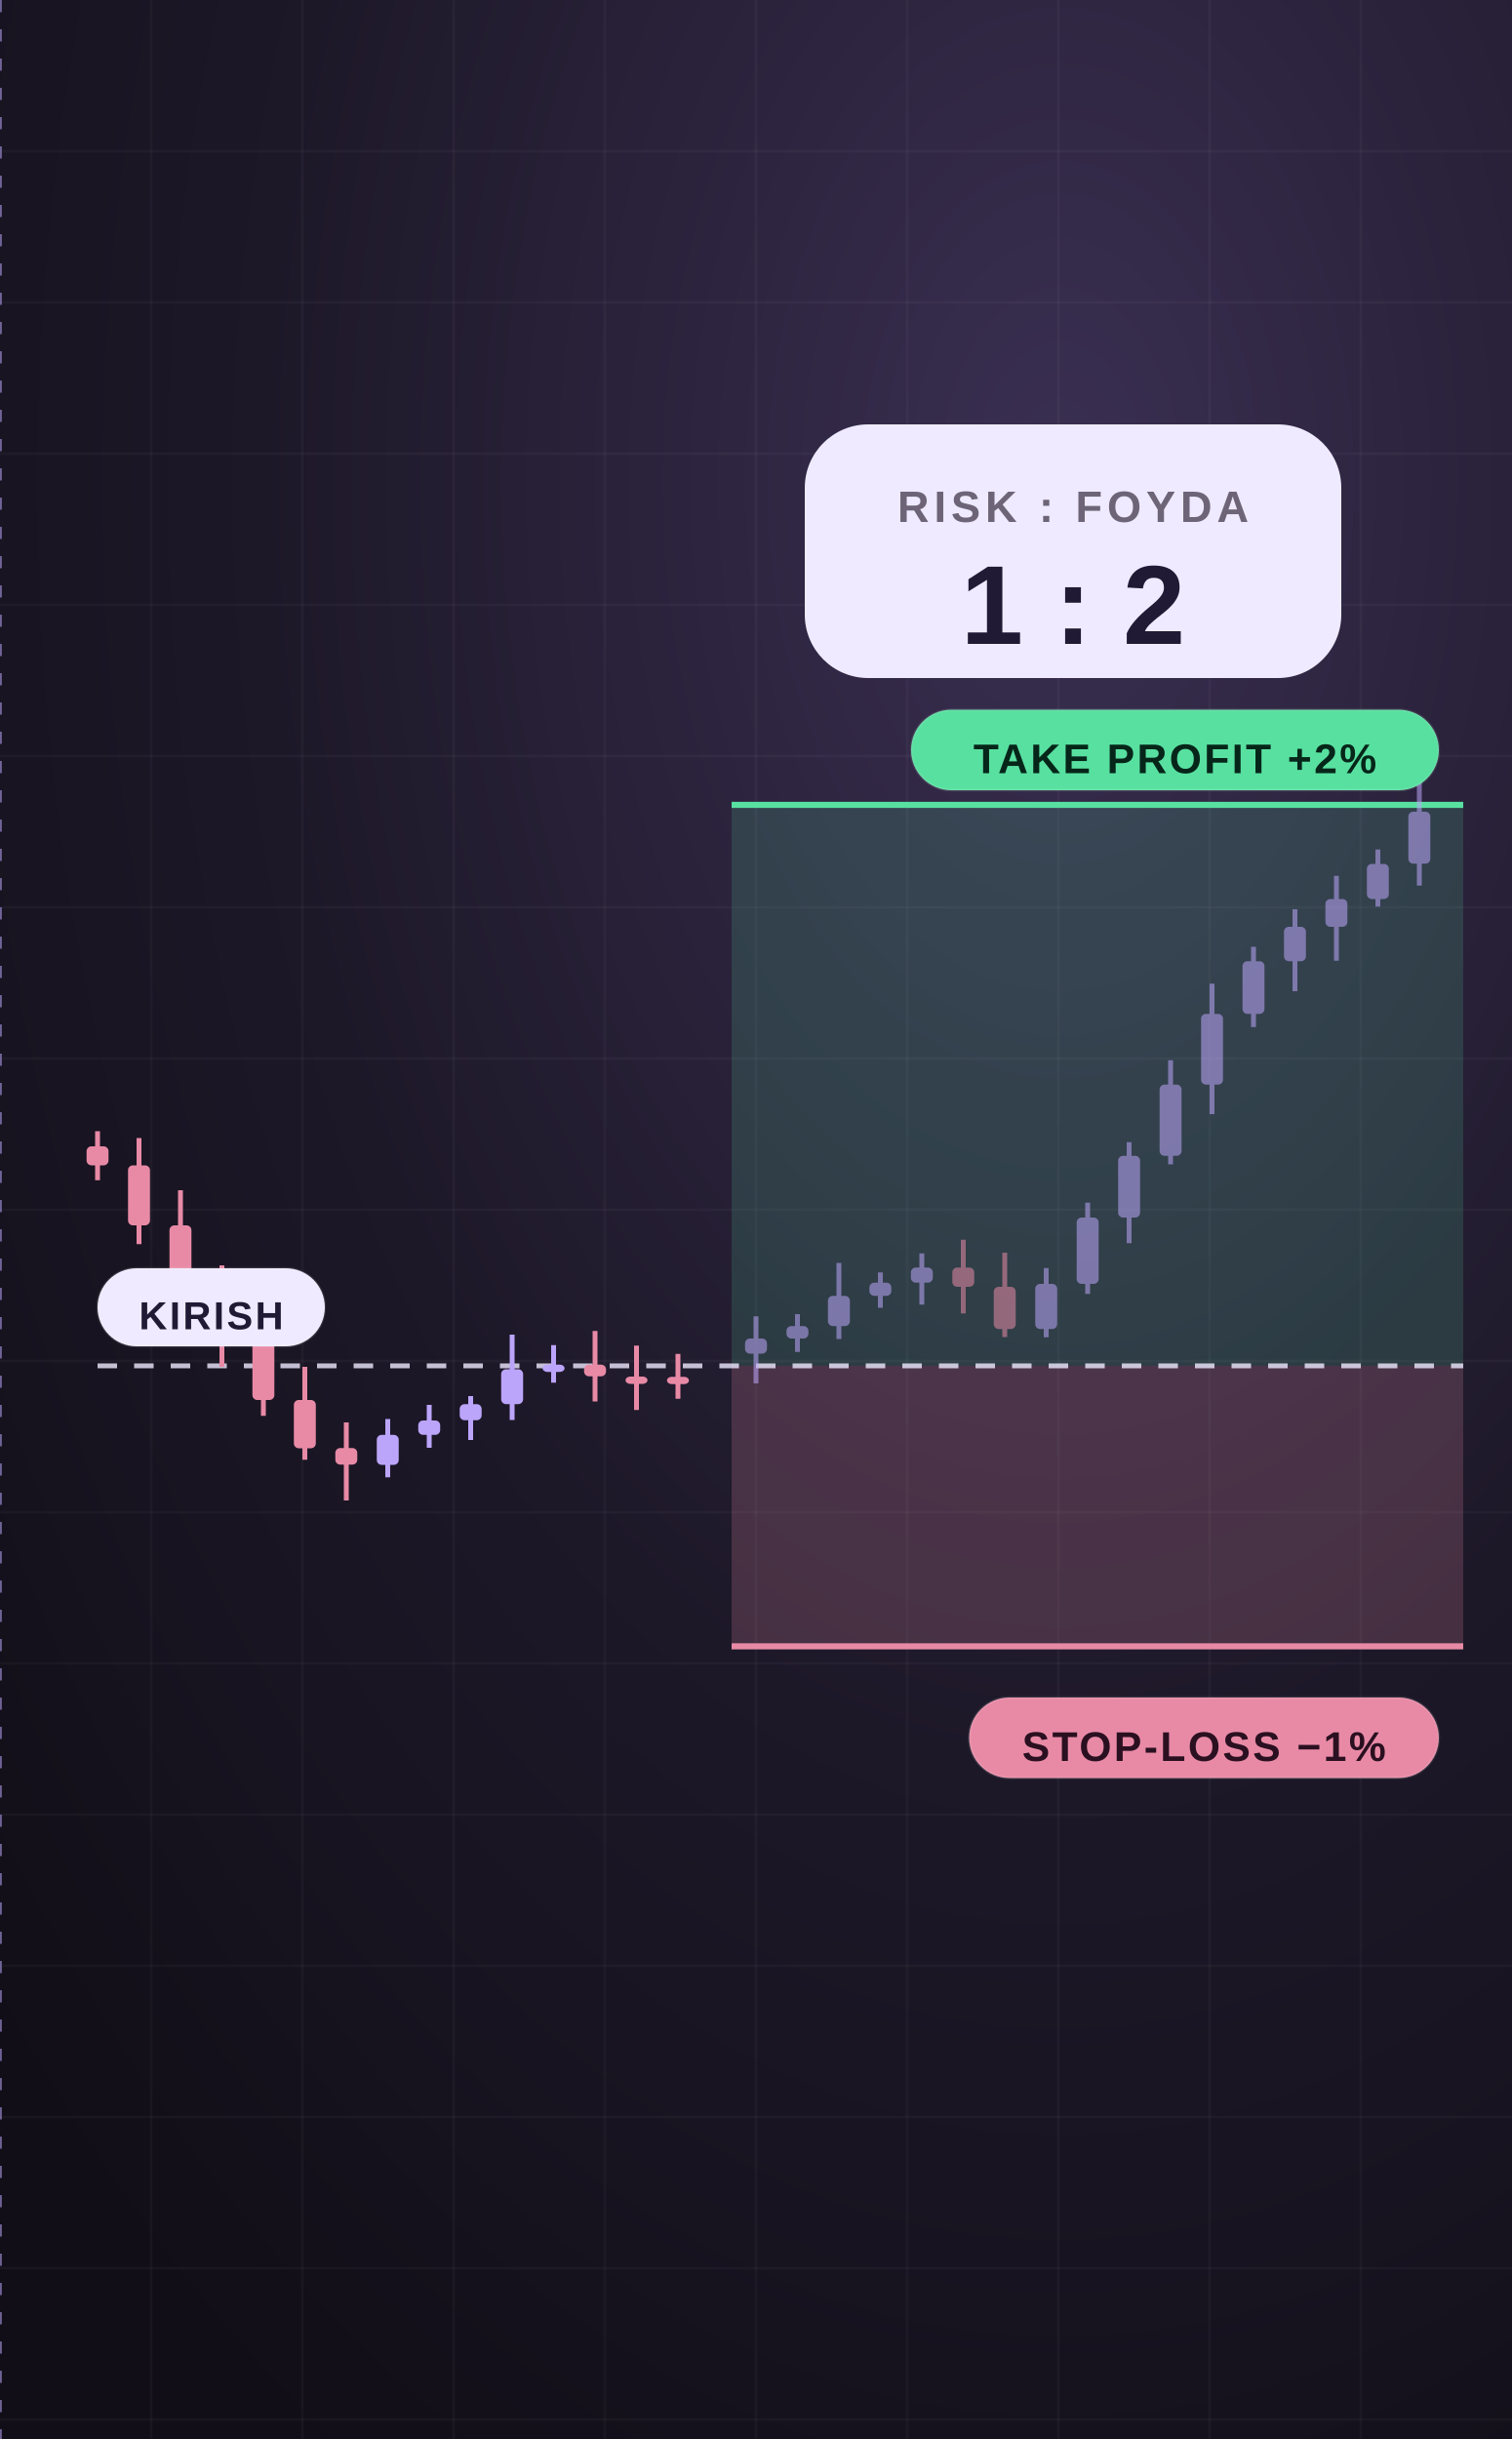
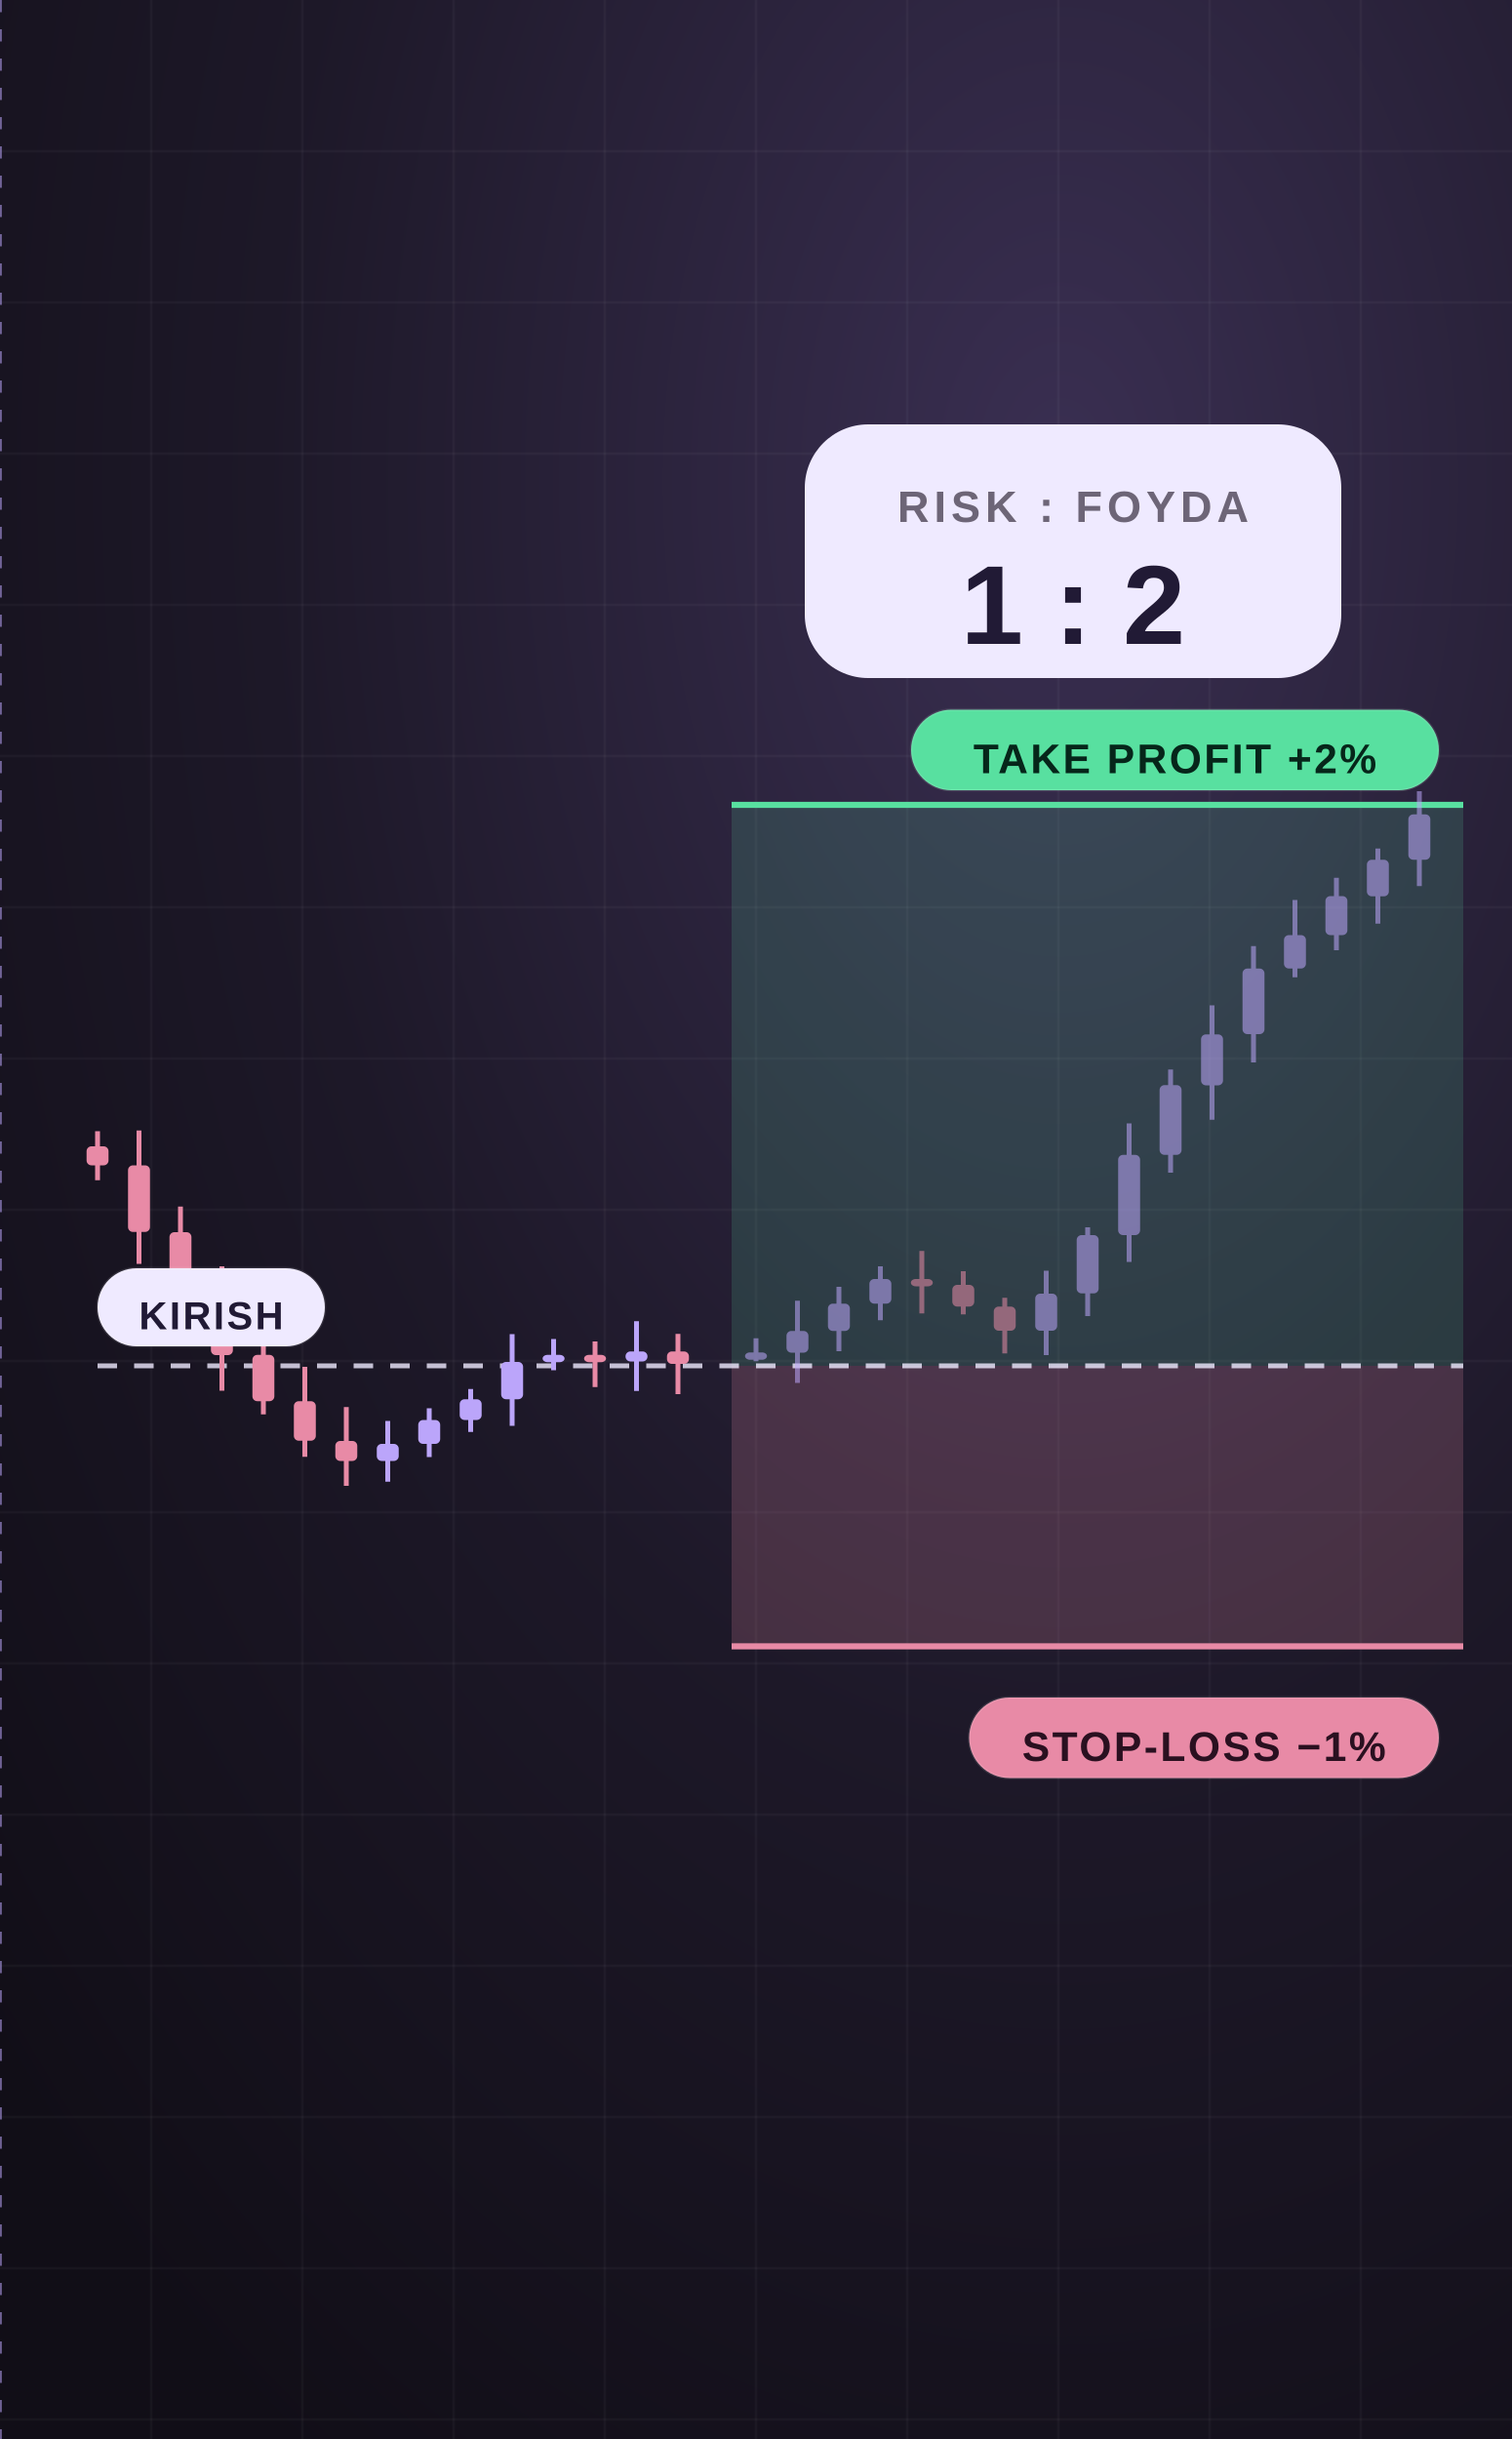
<svg xmlns="http://www.w3.org/2000/svg" width="620" height="1000" viewBox="0 0 620 1000">
  <style>
text{font-family:Arial,Helvetica,"Liberation Sans",sans-serif}
@keyframes grow{from{transform:scaleY(.05);opacity:0}to{transform:none;opacity:1}}
@keyframes live{0%,100%{transform:none}50%{transform:scaleY(1.22)}}
@keyframes flo{0%,100%{transform:translateY(0)}50%{transform:translateY(-6px)}}
@keyframes br{0%,100%{opacity:.7;transform:scale(1)}50%{opacity:1;transform:scale(1.1)}}
@keyframes march{to{stroke-dashoffset:-60}}
@keyframes draw{0%{stroke-dashoffset:1;opacity:1}38%{stroke-dashoffset:0}86%{stroke-dashoffset:0;opacity:1}96%{opacity:0}100%{stroke-dashoffset:1;opacity:0}}
@keyframes bob{0%,100%{transform:none}50%{transform:scaleY(.72)}}
@keyframes dp{0%,100%{transform:scale(1)}50%{transform:scale(1.18)}}
@keyframes hl{0%,100%{opacity:.35}50%{opacity:1}}
@keyframes rin{from{opacity:0;transform:translateX(-18px)}to{opacity:1;transform:none}}
@keyframes bobx{0%,100%{transform:none}50%{transform:scaleX(.78)}}
.row{animation:rin .8s cubic-bezier(.2,.8,.2,1) both}
.barx{transform-box:fill-box;animation:bobx 2.6s ease-in-out infinite}
.cd,.bar,.dot,.glow{transform-box:fill-box}
- @keyframes wave{0%,100%{transform:none}50%{transform:scaleY(.78)}}
- .cd{transform-origin:50% 100%;animation:grow .7s cubic-bezier(.2,.8,.2,1) both,wave 2.8s ease-in-out infinite}
+ @keyframes tick{0%,100%{transform:scaleY(1)}35%{transform:scaleY(var(--a,.7))}70%{transform:scaleY(var(--b,1.12))}}
+ .cd{transform-origin:50% 55%;animation:grow .7s cubic-bezier(.2,.8,.2,1) both,tick 2s ease-in-out infinite}
+ @keyframes stream{to{transform:translateX(-640px)}}
+ .stream{animation:stream 16s linear infinite}
.cd.live{transform-origin:50% 50%;animation:grow .7s cubic-bezier(.2,.8,.2,1) both,live 1.6s ease-in-out infinite}
@keyframes scan{from{transform:translateX(-90px)}to{transform:translateX(710px)}}
.scan{animation:scan 6.5s cubic-bezier(.45,0,.55,1) infinite}
.chip{animation:flo 4.5s ease-in-out infinite}
.glow{transform-origin:50% 50%;animation:br 6s ease-in-out infinite}
.dash{animation:march 3.2s linear infinite}
.draw{stroke-dasharray:1;stroke-dashoffset:1;animation:draw 8s cubic-bezier(.4,0,.2,1) .3s infinite}
.bar{transform-origin:50% 100%;animation:bob 2.4s ease-in-out infinite}
.dot{transform-origin:50% 50%;animation:dp 2.2s ease-in-out infinite}
.hl{animation:hl 2.2s ease-in-out infinite}
@media (prefers-reduced-motion:reduce){*{animation:none!important}.draw{stroke-dasharray:none;stroke-dashoffset:0}.scan,.mdot{display:none}}
</style>
  <defs>
    <radialGradient id="bg" cx="70%" cy="20%" r="95%">
      <stop offset="0" stop-color="#3a2f52" />
      <stop offset=".55" stop-color="#1d1828" />
      <stop offset="1" stop-color="#110e17" />
    </radialGradient>
    <radialGradient id="glow" cx="50%" cy="50%" r="50%">
      <stop offset="0" stop-color="#a697eb" stop-opacity=".35" />
      <stop offset="1" stop-color="#a697eb" stop-opacity="0" />
    </radialGradient>
    <linearGradient id="scanG" x1="0" y1="0" x2="1" y2="0">
      <stop offset="0" stop-color="#bba5fa" stop-opacity="0" />
      <stop offset="1" stop-color="#bba5fa" stop-opacity=".2" />
    </linearGradient>
    <linearGradient id="fadeUp" x1="0" y1="0" x2="0" y2="1">
      <stop offset="0" stop-color="#bba5fa" stop-opacity=".35" />
      <stop offset="1" stop-color="#bba5fa" stop-opacity="0" />
    </linearGradient>
  </defs>
  <rect width="620" height="1000" fill="url(#bg)" />
  <line x1="62" y1="0" x2="62" y2="1000" stroke="#fff" stroke-opacity=".035" />
  <line x1="124" y1="0" x2="124" y2="1000" stroke="#fff" stroke-opacity=".035" />
  <line x1="186" y1="0" x2="186" y2="1000" stroke="#fff" stroke-opacity=".035" />
  <line x1="248" y1="0" x2="248" y2="1000" stroke="#fff" stroke-opacity=".035" />
  <line x1="310" y1="0" x2="310" y2="1000" stroke="#fff" stroke-opacity=".035" />
  <line x1="372" y1="0" x2="372" y2="1000" stroke="#fff" stroke-opacity=".035" />
  <line x1="434" y1="0" x2="434" y2="1000" stroke="#fff" stroke-opacity=".035" />
  <line x1="496" y1="0" x2="496" y2="1000" stroke="#fff" stroke-opacity=".035" />
  <line x1="558" y1="0" x2="558" y2="1000" stroke="#fff" stroke-opacity=".035" />
  <line x1="0" y1="62" x2="620" y2="62" stroke="#fff" stroke-opacity=".035" />
  <line x1="0" y1="124" x2="620" y2="124" stroke="#fff" stroke-opacity=".035" />
  <line x1="0" y1="186" x2="620" y2="186" stroke="#fff" stroke-opacity=".035" />
  <line x1="0" y1="248" x2="620" y2="248" stroke="#fff" stroke-opacity=".035" />
  <line x1="0" y1="310" x2="620" y2="310" stroke="#fff" stroke-opacity=".035" />
  <line x1="0" y1="372" x2="620" y2="372" stroke="#fff" stroke-opacity=".035" />
  <line x1="0" y1="434" x2="620" y2="434" stroke="#fff" stroke-opacity=".035" />
  <line x1="0" y1="496" x2="620" y2="496" stroke="#fff" stroke-opacity=".035" />
  <line x1="0" y1="558" x2="620" y2="558" stroke="#fff" stroke-opacity=".035" />
  <line x1="0" y1="620" x2="620" y2="620" stroke="#fff" stroke-opacity=".035" />
  <line x1="0" y1="682" x2="620" y2="682" stroke="#fff" stroke-opacity=".035" />
  <line x1="0" y1="744" x2="620" y2="744" stroke="#fff" stroke-opacity=".035" />
  <line x1="0" y1="806" x2="620" y2="806" stroke="#fff" stroke-opacity=".035" />
  <line x1="0" y1="868" x2="620" y2="868" stroke="#fff" stroke-opacity=".035" />
  <line x1="0" y1="930" x2="620" y2="930" stroke="#fff" stroke-opacity=".035" />
  <line x1="0" y1="992" x2="620" y2="992" stroke="#fff" stroke-opacity=".035" />
  <rect x="300" y="330" width="300" height="230" fill="#58e0a0" opacity=".16" />
  <rect x="300" y="560" width="300" height="115" fill="#e88aa6" opacity=".2" />
  <line class="dash" x1="40" y1="560" x2="600" y2="560" stroke="#efeaff" stroke-width="2" stroke-dasharray="8 7" opacity=".8" />
  <line x1="300" y1="330" x2="600" y2="330" stroke="#58e0a0" stroke-width="2.5" />
  <line x1="300" y1="675" x2="600" y2="675" stroke="#e88aa6" stroke-width="2.5" />
-   <g class="cd" style="animation-delay:200ms,1100ms">
+   <g class="cd" style="--a:0.54;--b:1.23;animation-duration:.7s,1.69s;animation-delay:200ms,900ms">
    <line x1="40" x2="40" y1="463.8" y2="483.9" stroke="#e88aa6" stroke-width="2" />
    <rect x="35.5" y="470.0" width="9" height="7.8" rx="2" fill="#e88aa6" />
  </g>
-   <g class="cd" style="animation-delay:235ms,1220ms">
-     <line x1="57" x2="57" y1="466.6" y2="510.1" stroke="#e88aa6" stroke-width="2" />
-     <rect x="52.5" y="477.8" width="9" height="24.6" rx="2" fill="#e88aa6" />
-   </g>
-   <g class="cd" style="animation-delay:270ms,1340ms">
-     <line x1="74" x2="74" y1="488.0" y2="540.3" stroke="#e88aa6" stroke-width="2" />
-     <rect x="69.5" y="502.4" width="9" height="24.9" rx="2" fill="#e88aa6" />
-   </g>
-   <g class="cd" style="animation-delay:305ms,1460ms">
-     <line x1="91" x2="91" y1="518.8" y2="560.4" stroke="#e88aa6" stroke-width="2" />
-     <rect x="86.5" y="527.3" width="9" height="18.2" rx="2" fill="#e88aa6" />
-   </g>
-   <g class="cd" style="animation-delay:340ms,1580ms">
-     <line x1="108" x2="108" y1="535.0" y2="580.5" stroke="#e88aa6" stroke-width="2" />
-     <rect x="103.5" y="545.5" width="9" height="28.5" rx="2" fill="#e88aa6" />
-   </g>
-   <g class="cd" style="animation-delay:375ms,1700ms">
-     <line x1="125" x2="125" y1="560.4" y2="598.5" stroke="#e88aa6" stroke-width="2" />
-     <rect x="120.5" y="574.0" width="9" height="19.8" rx="2" fill="#e88aa6" />
-   </g>
-   <g class="cd" style="animation-delay:410ms,1820ms">
-     <line x1="142" x2="142" y1="583.2" y2="615.2" stroke="#e88aa6" stroke-width="2" />
-     <rect x="137.5" y="593.7" width="9" height="6.8" rx="2" fill="#e88aa6" />
-   </g>
-   <g class="cd" style="animation-delay:445ms,1940ms">
-     <line x1="159" x2="159" y1="581.8" y2="605.7" stroke="#bba5fa" stroke-width="2" />
-     <rect x="154.5" y="588.3" width="9" height="12.3" rx="2" fill="#bba5fa" />
-   </g>
-   <g class="cd" style="animation-delay:480ms,2060ms">
-     <line x1="176" x2="176" y1="576.0" y2="593.6" stroke="#bba5fa" stroke-width="2" />
-     <rect x="171.5" y="582.4" width="9" height="5.9" rx="2" fill="#bba5fa" />
-   </g>
-   <g class="cd" style="animation-delay:515ms,2180ms">
-     <line x1="193" x2="193" y1="572.4" y2="590.4" stroke="#bba5fa" stroke-width="2" />
-     <rect x="188.5" y="575.7" width="9" height="6.6" rx="2" fill="#bba5fa" />
-   </g>
-   <g class="cd" style="animation-delay:550ms,2300ms">
-     <line x1="210" x2="210" y1="547.2" y2="582.2" stroke="#bba5fa" stroke-width="2" />
-     <rect x="205.5" y="561.4" width="9" height="14.3" rx="2" fill="#bba5fa" />
-   </g>
-   <g class="cd" style="animation-delay:585ms,2420ms">
-     <line x1="227" x2="227" y1="551.5" y2="566.9" stroke="#bba5fa" stroke-width="2" />
-     <rect x="222.5" y="559.5" width="9" height="3.0" rx="2" fill="#bba5fa" />
-   </g>
-   <g class="cd" style="animation-delay:620ms,2540ms">
-     <line x1="244" x2="244" y1="545.7" y2="574.6" stroke="#e88aa6" stroke-width="2" />
-     <rect x="239.5" y="559.5" width="9" height="4.8" rx="2" fill="#e88aa6" />
-   </g>
-   <g class="cd" style="animation-delay:655ms,2660ms">
-     <line x1="261" x2="261" y1="551.7" y2="578.1" stroke="#e88aa6" stroke-width="2" />
-     <rect x="256.5" y="564.4" width="9" height="3.0" rx="2" fill="#e88aa6" />
-   </g>
-   <g class="cd live" style="animation-delay:690ms,2780ms">
-     <line x1="278" x2="278" y1="555.1" y2="573.5" stroke="#e88aa6" stroke-width="2" />
-     <rect x="273.5" y="564.5" width="9" height="3.0" rx="2" fill="#e88aa6" />
+   <g class="cd" style="--a:0.51;--b:1.18;animation-duration:.7s,2.60s;animation-delay:235ms,1037ms">
+     <line x1="57" x2="57" y1="463.5" y2="518.2" stroke="#e88aa6" stroke-width="2" />
+     <rect x="52.5" y="477.8" width="9" height="27.3" rx="2" fill="#e88aa6" />
+   </g>
+   <g class="cd" style="--a:0.62;--b:1.27;animation-duration:.7s,1.32s;animation-delay:270ms,1174ms">
+     <line x1="74" x2="74" y1="494.7" y2="536.3" stroke="#e88aa6" stroke-width="2" />
+     <rect x="69.5" y="505.2" width="9" height="24.6" rx="2" fill="#e88aa6" />
+   </g>
+   <g class="cd" style="--a:0.66;--b:1.14;animation-duration:.7s,1.37s;animation-delay:305ms,1311ms">
+     <line x1="91" x2="91" y1="519.2" y2="570.2" stroke="#e88aa6" stroke-width="2" />
+     <rect x="86.5" y="529.8" width="9" height="25.8" rx="2" fill="#e88aa6" />
+   </g>
+   <g class="cd" style="--a:0.74;--b:1.09;animation-duration:.7s,1.74s;animation-delay:340ms,1448ms">
+     <line x1="108" x2="108" y1="549.1" y2="579.9" stroke="#e88aa6" stroke-width="2" />
+     <rect x="103.5" y="555.5" width="9" height="19.0" rx="2" fill="#e88aa6" />
+   </g>
+   <g class="cd" style="--a:0.61;--b:1.17;animation-duration:.7s,1.42s;animation-delay:375ms,1585ms">
+     <line x1="125" x2="125" y1="560.4" y2="597.3" stroke="#e88aa6" stroke-width="2" />
+     <rect x="120.5" y="574.5" width="9" height="16.2" rx="2" fill="#e88aa6" />
+   </g>
+   <g class="cd" style="--a:0.76;--b:1.26;animation-duration:.7s,2.43s;animation-delay:410ms,1722ms">
+     <line x1="142" x2="142" y1="576.9" y2="609.2" stroke="#e88aa6" stroke-width="2" />
+     <rect x="137.5" y="590.8" width="9" height="8.2" rx="2" fill="#e88aa6" />
+   </g>
+   <g class="cd" style="--a:0.59;--b:1.19;animation-duration:.7s,2.25s;animation-delay:445ms,1859ms">
+     <line x1="159" x2="159" y1="582.6" y2="607.5" stroke="#bba5fa" stroke-width="2" />
+     <rect x="154.5" y="592.0" width="9" height="7.0" rx="2" fill="#bba5fa" />
+   </g>
+   <g class="cd" style="--a:0.57;--b:1.27;animation-duration:.7s,1.39s;animation-delay:480ms,1996ms">
+     <line x1="176" x2="176" y1="577.4" y2="597.4" stroke="#bba5fa" stroke-width="2" />
+     <rect x="171.5" y="582.2" width="9" height="9.8" rx="2" fill="#bba5fa" />
+   </g>
+   <g class="cd" style="--a:0.47;--b:1.13;animation-duration:.7s,1.86s;animation-delay:515ms,2133ms">
+     <line x1="193" x2="193" y1="569.5" y2="587.1" stroke="#bba5fa" stroke-width="2" />
+     <rect x="188.5" y="573.7" width="9" height="8.5" rx="2" fill="#bba5fa" />
+   </g>
+   <g class="cd" style="--a:0.76;--b:1.28;animation-duration:.7s,1.14s;animation-delay:550ms,970ms">
+     <line x1="210" x2="210" y1="547.0" y2="584.6" stroke="#bba5fa" stroke-width="2" />
+     <rect x="205.5" y="558.4" width="9" height="15.3" rx="2" fill="#bba5fa" />
+   </g>
+   <g class="cd" style="--a:0.50;--b:1.14;animation-duration:.7s,1.24s;animation-delay:585ms,1107ms">
+     <line x1="227" x2="227" y1="549.0" y2="561.8" stroke="#bba5fa" stroke-width="2" />
+     <rect x="222.5" y="555.5" width="9" height="3.0" rx="2" fill="#bba5fa" />
+   </g>
+   <g class="cd" style="--a:0.51;--b:1.21;animation-duration:.7s,1.16s;animation-delay:620ms,1244ms">
+     <line x1="244" x2="244" y1="550.0" y2="568.7" stroke="#e88aa6" stroke-width="2" />
+     <rect x="239.5" y="555.5" width="9" height="3.0" rx="2" fill="#e88aa6" />
+   </g>
+   <g class="cd" style="--a:0.55;--b:1.13;animation-duration:.7s,1.40s;animation-delay:655ms,1381ms">
+     <line x1="261" x2="261" y1="541.7" y2="570.3" stroke="#bba5fa" stroke-width="2" />
+     <rect x="256.5" y="554.1" width="9" height="4.1" rx="2" fill="#bba5fa" />
+   </g>
+   <g class="cd live" style="--a:0.75;--b:1.20;animation-duration:.7s,2.47s;animation-delay:690ms,1518ms">
+     <line x1="278" x2="278" y1="546.9" y2="571.6" stroke="#e88aa6" stroke-width="2" />
+     <rect x="273.5" y="554.1" width="9" height="5.1" rx="2" fill="#e88aa6" />
  </g>
  <g opacity=".55">
-     <g class="cd" style="animation-delay:200ms,1100ms">
-       <line x1="310" x2="310" y1="539.7" y2="567.2" stroke="#bba5fa" stroke-width="2" />
-       <rect x="305.5" y="548.8" width="9" height="6.2" rx="2" fill="#bba5fa" />
-     </g>
-     <g class="cd" style="animation-delay:235ms,1220ms">
-       <line x1="327" x2="327" y1="538.8" y2="554.3" stroke="#bba5fa" stroke-width="2" />
-       <rect x="322.5" y="543.7" width="9" height="5.1" rx="2" fill="#bba5fa" />
-     </g>
-     <g class="cd" style="animation-delay:270ms,1340ms">
-       <line x1="344" x2="344" y1="517.8" y2="549.0" stroke="#bba5fa" stroke-width="2" />
-       <rect x="339.5" y="531.3" width="9" height="12.4" rx="2" fill="#bba5fa" />
-     </g>
-     <g class="cd" style="animation-delay:305ms,1460ms">
-       <line x1="361" x2="361" y1="521.7" y2="536.2" stroke="#bba5fa" stroke-width="2" />
-       <rect x="356.5" y="525.9" width="9" height="5.4" rx="2" fill="#bba5fa" />
-     </g>
-     <g class="cd" style="animation-delay:340ms,1580ms">
-       <line x1="378" x2="378" y1="513.9" y2="534.9" stroke="#bba5fa" stroke-width="2" />
-       <rect x="373.5" y="519.7" width="9" height="6.2" rx="2" fill="#bba5fa" />
-     </g>
-     <g class="cd" style="animation-delay:375ms,1700ms">
-       <line x1="395" x2="395" y1="508.3" y2="538.5" stroke="#e88aa6" stroke-width="2" />
-       <rect x="390.5" y="519.7" width="9" height="7.9" rx="2" fill="#e88aa6" />
-     </g>
-     <g class="cd" style="animation-delay:410ms,1820ms">
-       <line x1="412" x2="412" y1="513.6" y2="548.2" stroke="#e88aa6" stroke-width="2" />
-       <rect x="407.5" y="527.6" width="9" height="17.3" rx="2" fill="#e88aa6" />
-     </g>
-     <g class="cd" style="animation-delay:445ms,1940ms">
-       <line x1="429" x2="429" y1="519.9" y2="548.3" stroke="#bba5fa" stroke-width="2" />
-       <rect x="424.5" y="526.4" width="9" height="18.5" rx="2" fill="#bba5fa" />
-     </g>
-     <g class="cd" style="animation-delay:480ms,2060ms">
-       <line x1="446" x2="446" y1="493.1" y2="530.5" stroke="#bba5fa" stroke-width="2" />
-       <rect x="441.5" y="499.2" width="9" height="27.2" rx="2" fill="#bba5fa" />
-     </g>
-     <g class="cd" style="animation-delay:515ms,2180ms">
-       <line x1="463" x2="463" y1="468.3" y2="509.7" stroke="#bba5fa" stroke-width="2" />
-       <rect x="458.5" y="473.9" width="9" height="25.3" rx="2" fill="#bba5fa" />
-     </g>
-     <g class="cd" style="animation-delay:550ms,2300ms">
-       <line x1="480" x2="480" y1="434.7" y2="477.4" stroke="#bba5fa" stroke-width="2" />
-       <rect x="475.5" y="444.7" width="9" height="29.2" rx="2" fill="#bba5fa" />
-     </g>
-     <g class="cd" style="animation-delay:585ms,2420ms">
-       <line x1="497" x2="497" y1="403.3" y2="456.8" stroke="#bba5fa" stroke-width="2" />
-       <rect x="492.5" y="415.7" width="9" height="29.0" rx="2" fill="#bba5fa" />
-     </g>
-     <g class="cd" style="animation-delay:620ms,2540ms">
-       <line x1="514" x2="514" y1="388.2" y2="421.1" stroke="#bba5fa" stroke-width="2" />
-       <rect x="509.5" y="394.1" width="9" height="21.6" rx="2" fill="#bba5fa" />
-     </g>
-     <g class="cd" style="animation-delay:655ms,2660ms">
-       <line x1="531" x2="531" y1="372.8" y2="406.4" stroke="#bba5fa" stroke-width="2" />
-       <rect x="526.5" y="380.0" width="9" height="14.1" rx="2" fill="#bba5fa" />
-     </g>
-     <g class="cd" style="animation-delay:690ms,2780ms">
-       <line x1="548" x2="548" y1="359.1" y2="393.9" stroke="#bba5fa" stroke-width="2" />
-       <rect x="543.5" y="368.6" width="9" height="11.4" rx="2" fill="#bba5fa" />
-     </g>
-     <g class="cd" style="animation-delay:725ms,2900ms">
-       <line x1="565" x2="565" y1="348.3" y2="371.7" stroke="#bba5fa" stroke-width="2" />
-       <rect x="560.5" y="354.2" width="9" height="14.4" rx="2" fill="#bba5fa" />
-     </g>
-     <g class="cd live" style="animation-delay:760ms,3020ms">
-       <line x1="582" x2="582" y1="319.7" y2="363.1" stroke="#bba5fa" stroke-width="2" />
-       <rect x="577.5" y="332.8" width="9" height="21.3" rx="2" fill="#bba5fa" />
+     <g class="cd" style="--a:0.51;--b:1.27;animation-duration:.7s,1.85s;animation-delay:200ms,900ms">
+       <line x1="310" x2="310" y1="548.7" y2="558.1" stroke="#bba5fa" stroke-width="2" />
+       <rect x="305.5" y="554.5" width="9" height="3.0" rx="2" fill="#bba5fa" />
+     </g>
+     <g class="cd" style="--a:0.67;--b:1.18;animation-duration:.7s,1.54s;animation-delay:235ms,1037ms">
+       <line x1="327" x2="327" y1="533.3" y2="567.0" stroke="#bba5fa" stroke-width="2" />
+       <rect x="322.5" y="545.7" width="9" height="8.9" rx="2" fill="#bba5fa" />
+     </g>
+     <g class="cd" style="--a:0.62;--b:1.25;animation-duration:.7s,2.06s;animation-delay:270ms,1174ms">
+       <line x1="344" x2="344" y1="527.6" y2="554.0" stroke="#bba5fa" stroke-width="2" />
+       <rect x="339.5" y="534.5" width="9" height="11.2" rx="2" fill="#bba5fa" />
+     </g>
+     <g class="cd" style="--a:0.49;--b:1.09;animation-duration:.7s,2.40s;animation-delay:305ms,1311ms">
+       <line x1="361" x2="361" y1="519.2" y2="541.3" stroke="#bba5fa" stroke-width="2" />
+       <rect x="356.5" y="524.4" width="9" height="10.1" rx="2" fill="#bba5fa" />
+     </g>
+     <g class="cd" style="--a:0.75;--b:1.22;animation-duration:.7s,1.56s;animation-delay:340ms,1448ms">
+       <line x1="378" x2="378" y1="512.9" y2="538.5" stroke="#e88aa6" stroke-width="2" />
+       <rect x="373.5" y="524.4" width="9" height="3.0" rx="2" fill="#e88aa6" />
+     </g>
+     <g class="cd" style="--a:0.46;--b:1.27;animation-duration:.7s,1.54s;animation-delay:375ms,1585ms">
+       <line x1="395" x2="395" y1="521.2" y2="538.9" stroke="#e88aa6" stroke-width="2" />
+       <rect x="390.5" y="526.8" width="9" height="8.9" rx="2" fill="#e88aa6" />
+     </g>
+     <g class="cd" style="--a:0.79;--b:1.11;animation-duration:.7s,1.33s;animation-delay:410ms,1722ms">
+       <line x1="412" x2="412" y1="532.1" y2="554.9" stroke="#e88aa6" stroke-width="2" />
+       <rect x="407.5" y="535.7" width="9" height="9.9" rx="2" fill="#e88aa6" />
+     </g>
+     <g class="cd" style="--a:0.46;--b:1.23;animation-duration:.7s,1.45s;animation-delay:445ms,1859ms">
+       <line x1="429" x2="429" y1="521.0" y2="555.6" stroke="#bba5fa" stroke-width="2" />
+       <rect x="424.5" y="530.4" width="9" height="15.2" rx="2" fill="#bba5fa" />
+     </g>
+     <g class="cd" style="--a:0.62;--b:1.28;animation-duration:.7s,2.38s;animation-delay:480ms,1996ms">
+       <line x1="446" x2="446" y1="503.2" y2="539.6" stroke="#bba5fa" stroke-width="2" />
+       <rect x="441.5" y="506.4" width="9" height="23.9" rx="2" fill="#bba5fa" />
+     </g>
+     <g class="cd" style="--a:0.71;--b:1.11;animation-duration:.7s,1.64s;animation-delay:515ms,2133ms">
+       <line x1="463" x2="463" y1="460.6" y2="517.4" stroke="#bba5fa" stroke-width="2" />
+       <rect x="458.5" y="473.5" width="9" height="32.9" rx="2" fill="#bba5fa" />
+     </g>
+     <g class="cd" style="--a:0.48;--b:1.23;animation-duration:.7s,1.21s;animation-delay:550ms,970ms">
+       <line x1="480" x2="480" y1="438.5" y2="480.8" stroke="#bba5fa" stroke-width="2" />
+       <rect x="475.5" y="444.9" width="9" height="28.6" rx="2" fill="#bba5fa" />
+     </g>
+     <g class="cd" style="--a:0.76;--b:1.27;animation-duration:.7s,1.61s;animation-delay:585ms,1107ms">
+       <line x1="497" x2="497" y1="412.2" y2="459.1" stroke="#bba5fa" stroke-width="2" />
+       <rect x="492.5" y="424.1" width="9" height="20.9" rx="2" fill="#bba5fa" />
+     </g>
+     <g class="cd" style="--a:0.60;--b:1.10;animation-duration:.7s,1.82s;animation-delay:620ms,1244ms">
+       <line x1="514" x2="514" y1="387.9" y2="435.6" stroke="#bba5fa" stroke-width="2" />
+       <rect x="509.5" y="397.1" width="9" height="26.9" rx="2" fill="#bba5fa" />
+     </g>
+     <g class="cd" style="--a:0.48;--b:1.21;animation-duration:.7s,2.35s;animation-delay:655ms,1381ms">
+       <line x1="531" x2="531" y1="369.0" y2="400.7" stroke="#bba5fa" stroke-width="2" />
+       <rect x="526.5" y="383.4" width="9" height="13.7" rx="2" fill="#bba5fa" />
+     </g>
+     <g class="cd" style="--a:0.51;--b:1.25;animation-duration:.7s,2.21s;animation-delay:690ms,1518ms">
+       <line x1="548" x2="548" y1="359.9" y2="389.6" stroke="#bba5fa" stroke-width="2" />
+       <rect x="543.5" y="367.4" width="9" height="16.0" rx="2" fill="#bba5fa" />
+     </g>
+     <g class="cd" style="--a:0.46;--b:1.28;animation-duration:.7s,1.88s;animation-delay:725ms,1655ms">
+       <line x1="565" x2="565" y1="347.9" y2="378.7" stroke="#bba5fa" stroke-width="2" />
+       <rect x="560.5" y="352.5" width="9" height="15.0" rx="2" fill="#bba5fa" />
+     </g>
+     <g class="cd live" style="--a:0.80;--b:1.17;animation-duration:.7s,1.87s;animation-delay:760ms,1792ms">
+       <line x1="582" x2="582" y1="324.4" y2="363.3" stroke="#bba5fa" stroke-width="2" />
+       <rect x="577.5" y="333.9" width="9" height="18.6" rx="2" fill="#bba5fa" />
    </g>
  </g>
  <g class="chip" style="animation-delay:-3.2s">
    <rect x="373.6" y="291" width="216.4" height="33" rx="16.5" fill="#58e0a0" stroke="#fff" stroke-opacity=".12" />
    <text x="481.8" y="317" text-anchor="middle" font-size="17" font-weight="700" fill="#06261a" letter-spacing="1">TAKE PROFIT  +2%</text>
  </g>
  <g class="chip" style="animation-delay:-0.7s">
    <rect x="397.4" y="696" width="192.6" height="33" rx="16.5" fill="#e88aa6" stroke="#fff" stroke-opacity=".12" />
    <text x="493.7" y="722" text-anchor="middle" font-size="17" font-weight="700" fill="#2a1020" letter-spacing="1">STOP-LOSS  −1%</text>
  </g>
  <g class="chip" style="animation-delay:-2.6s">
    <rect x="40" y="520" width="93.2" height="32" rx="16" fill="#efeaff" stroke="#fff" stroke-opacity=".12" />
    <text x="86.6" y="545" text-anchor="middle" font-size="16" font-weight="700" fill="#211a35" letter-spacing="1">KIRISH</text>
  </g>
  <g transform="translate(440 230)">
    <rect x="-110" y="-56" width="220" height="104" rx="26" fill="#efeaff" />
    <text x="0" y="-16" text-anchor="middle" font-size="18" font-weight="700" fill="#6d6577" letter-spacing="2">RISK : FOYDA</text>
    <text x="0" y="34" text-anchor="middle" font-size="46" font-weight="800" fill="#211a35">1 : 2</text>
  </g>
  <g class="scan">
    <rect x="-70" y="0" width="70" height="1000" fill="url(#scanG)" />
    <line x1="0" y1="0" x2="0" y2="1000" stroke="#bba5fa" stroke-opacity=".55" stroke-width="1.5" stroke-dasharray="5 7" />
  </g>
</svg>
